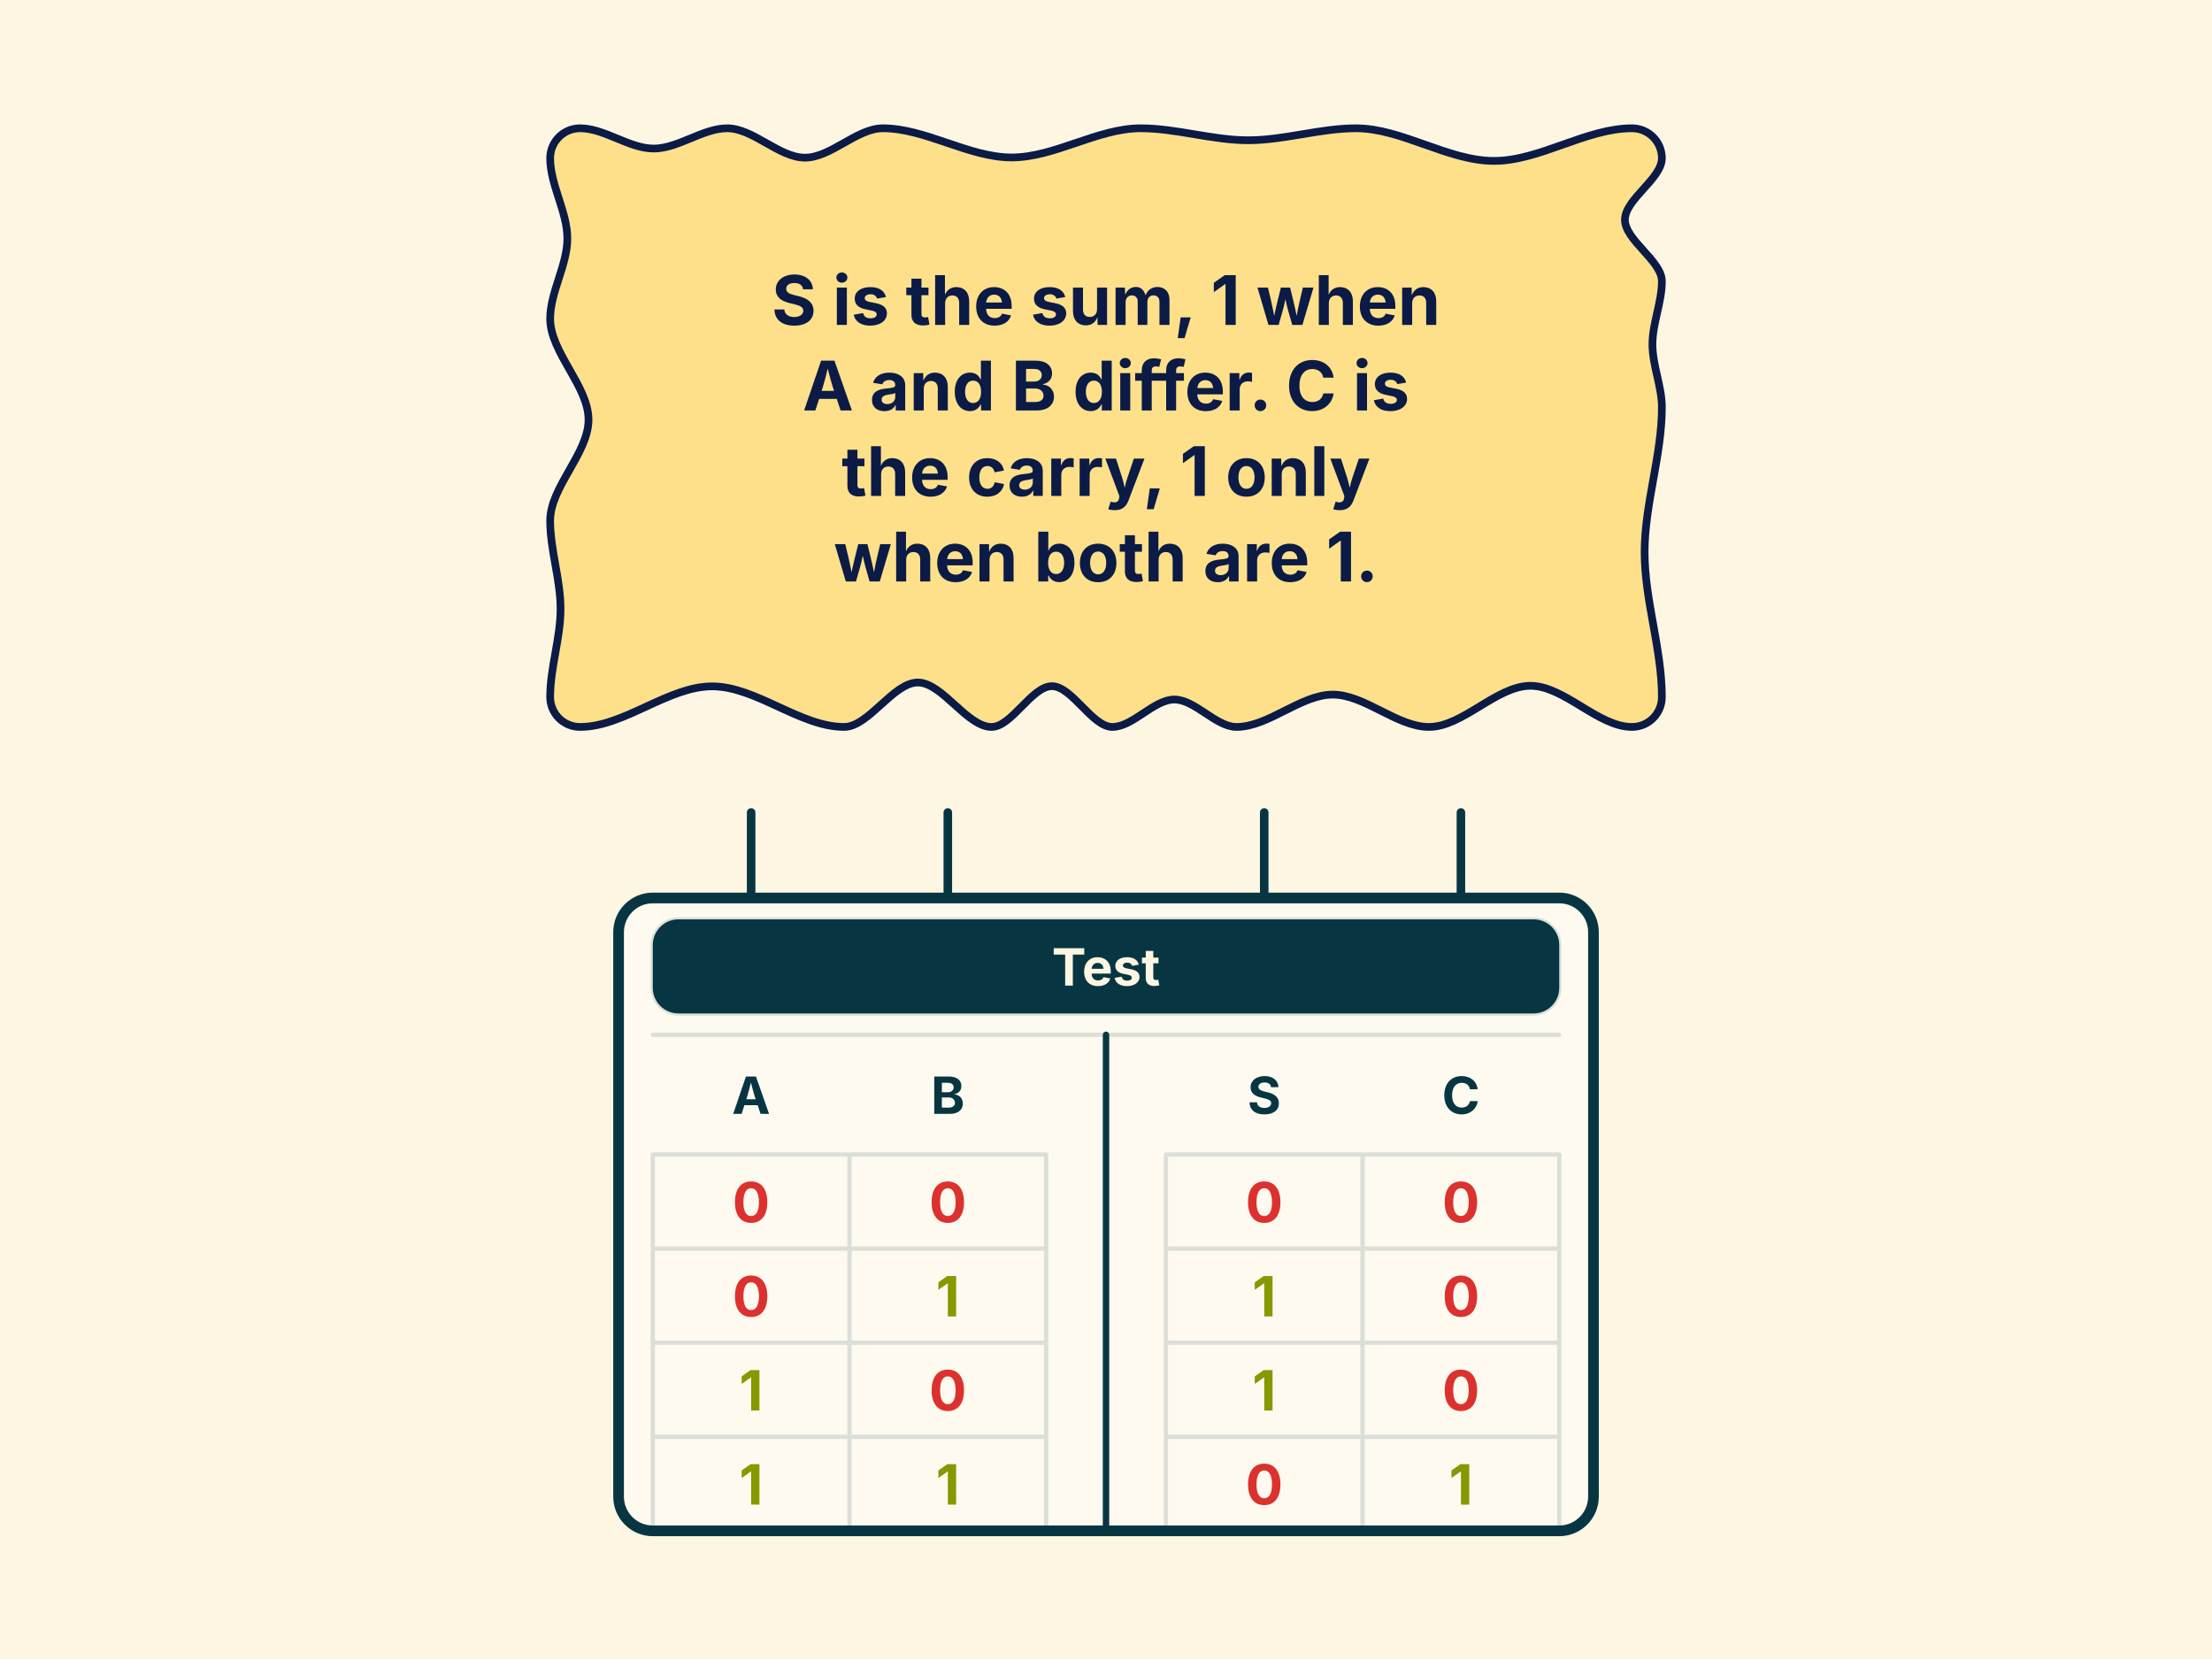
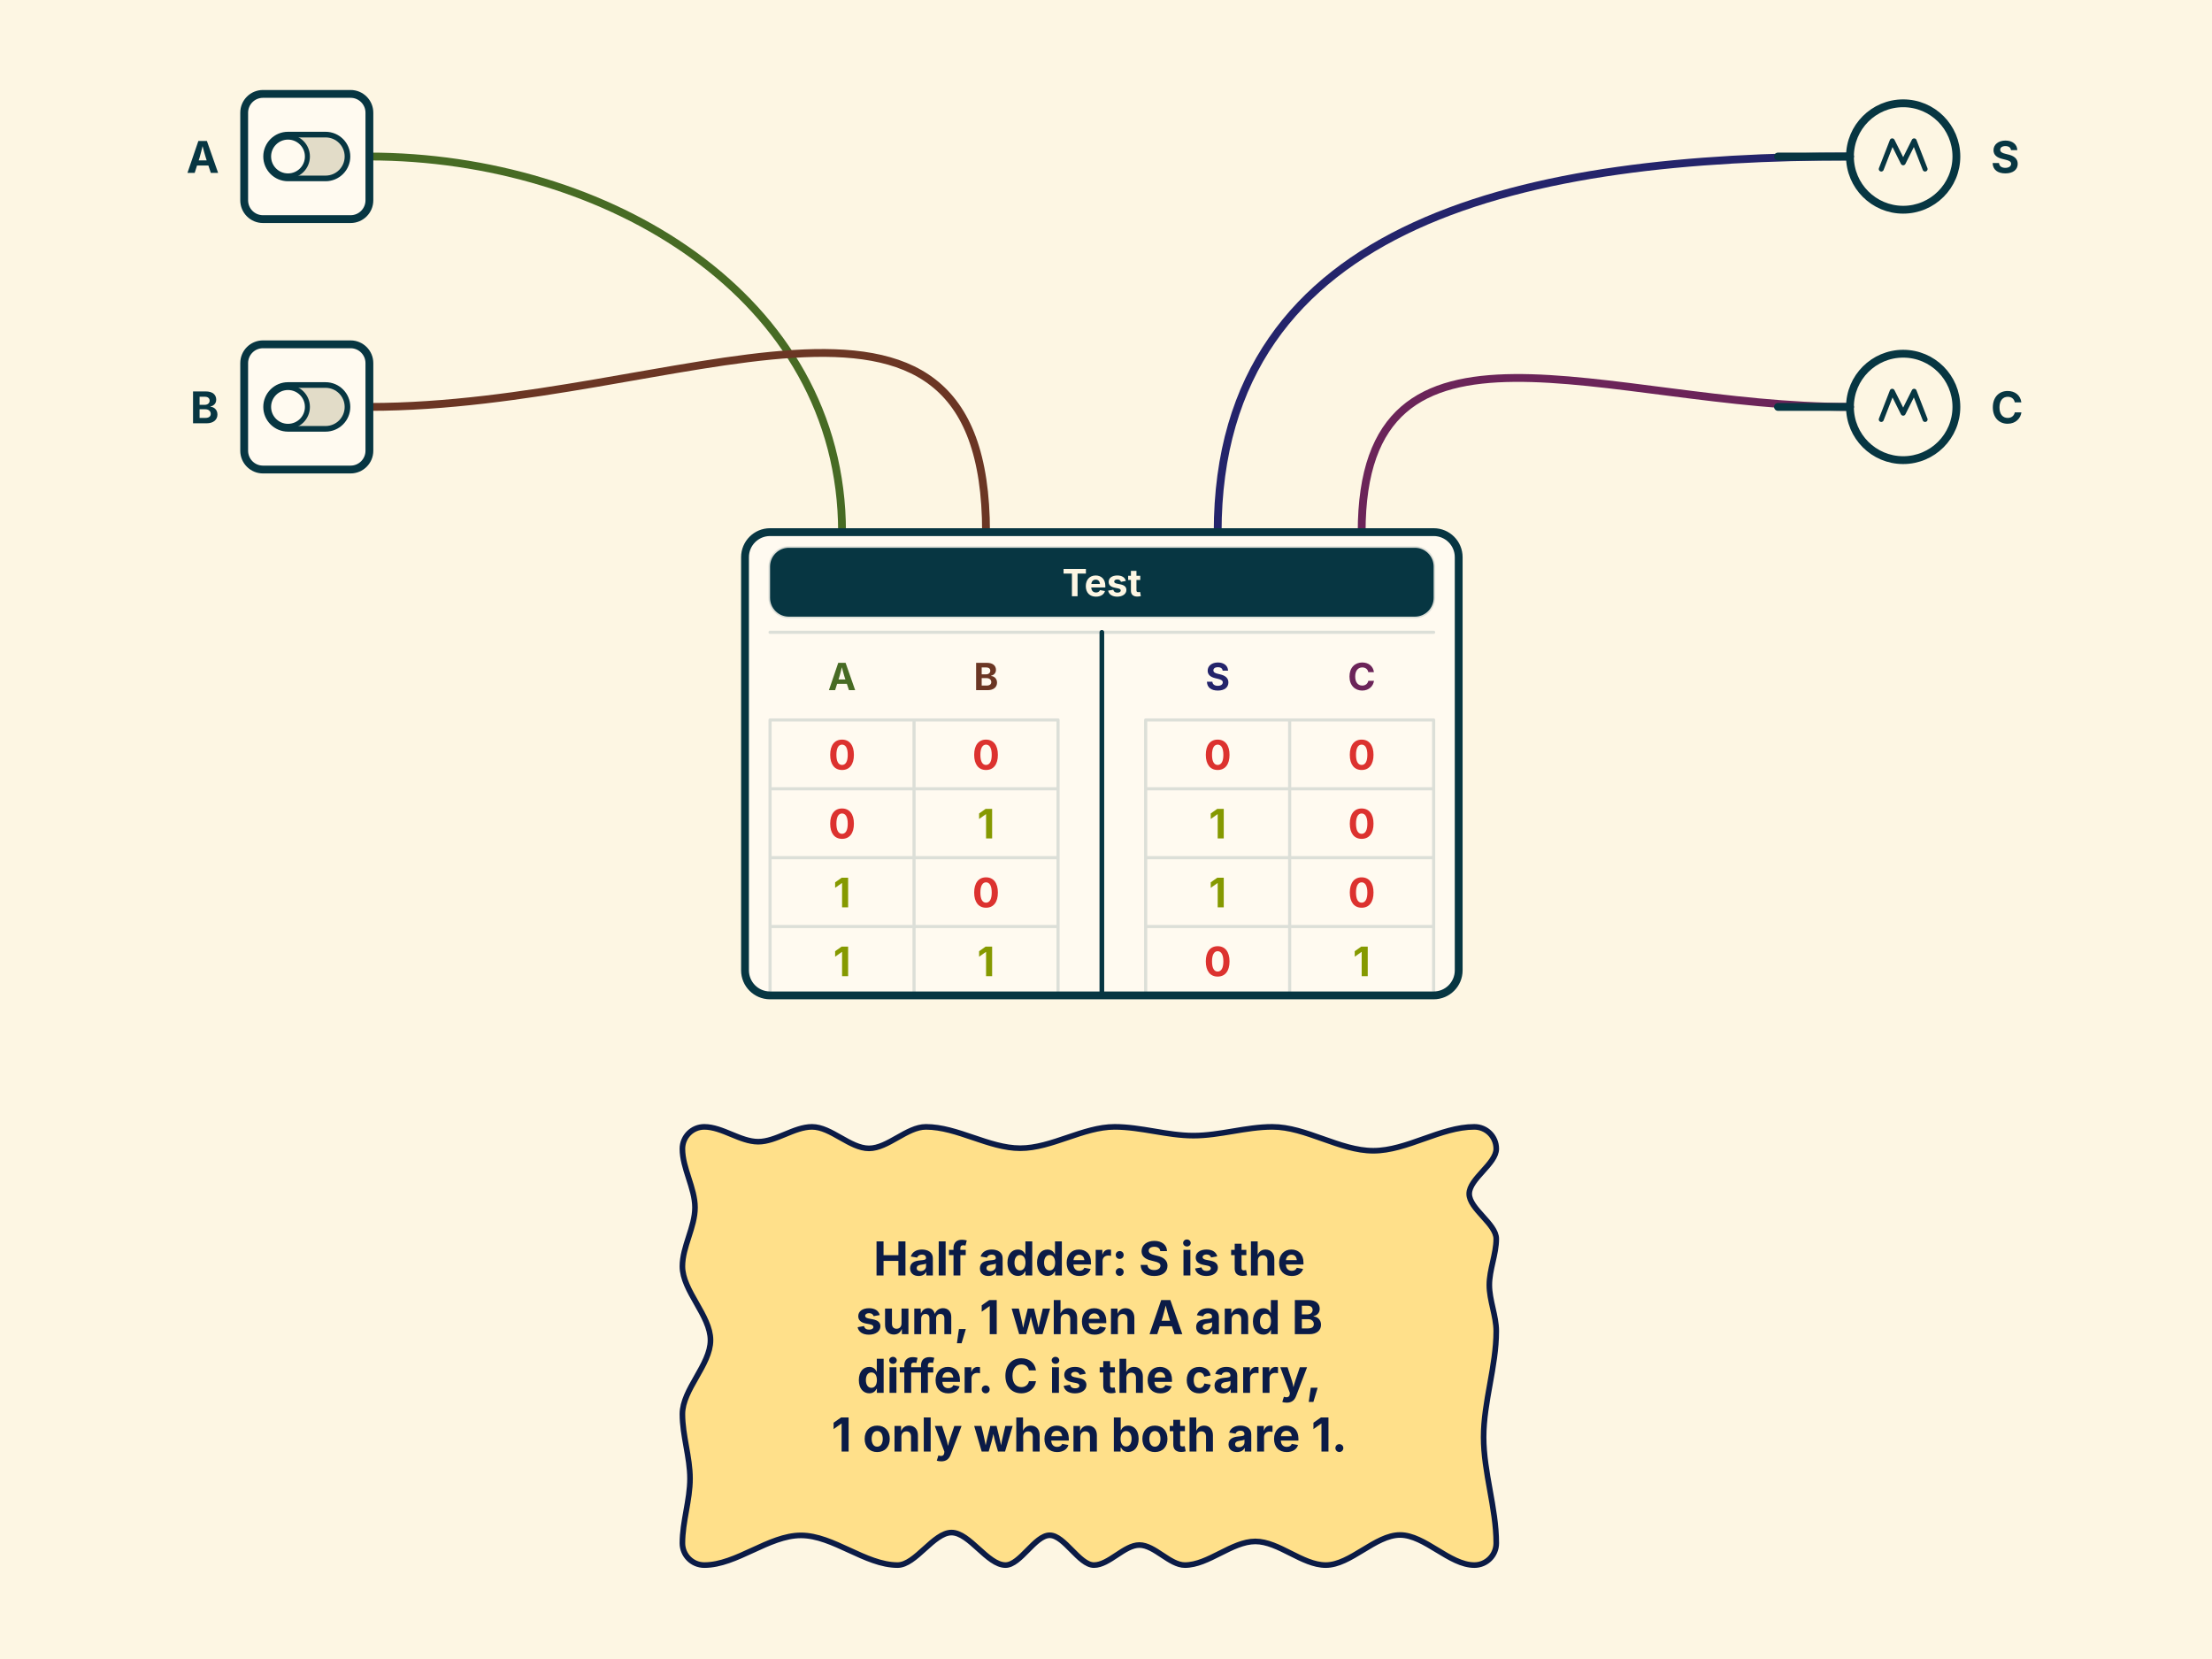
- <svg xmlns="http://www.w3.org/2000/svg" viewBox="-144.67 -210 517.33 388" width="517.33" height="388" font-family="Inter, 'Segoe UI', system-ui, -apple-system, sans-serif" stroke-linejoin="round" stroke-linecap="round">
-   <rect x="-144.67" y="-210" width="517.33" height="388" fill="#fdf6e3" />
+ <svg xmlns="http://www.w3.org/2000/svg" viewBox="-238.01 -170 706.67 530" width="706.67" height="530" font-family="Inter, 'Segoe UI', system-ui, -apple-system, sans-serif" stroke-linejoin="round" stroke-linecap="round">
+   <rect x="-238.01" y="-170" width="706.67" height="530" fill="#fdf6e3" />
+   <path d="M-120 -120C-44.5 -120 31 -75.5 31 0" fill="none" stroke="hsl(90, 50%, 28%)" stroke-width="2.5" />
+   <path d="M-120 -40C-21.5 -40 77 -98.5 77 0" fill="none" stroke="hsl(15, 50%, 28%)" stroke-width="2.5" />
+   <path d="M353 -120C252 -120 151 -101 151 0" fill="none" stroke="hsl(240, 50%, 28%)" stroke-width="2.5" />
+   <path d="M353 -40C275 -40 197 -78 197 0" fill="none" stroke="hsl(315, 50%, 28%)" stroke-width="2.5" />
  <g transform="matrix(1 0 0 1 0 0)">
    <path d="M8 0H220A8 8 0 0 1 228 8V140A8 8 0 0 1 220 148H8A8 8 0 0 1 0 140V8A8 8 0 0 1 8 0Z" fill="#fffaf0" stroke="#073642" stroke-width="2.5" />
-     <path d="M31 0V-20M77 0V-20M151 0V-20M197 0V-20" fill="none" stroke="#073642" stroke-width="2" />
    <text x="31" y="71" font-size="13" font-weight="700" fill="#dc322f" text-anchor="middle" dominant-baseline="middle">0</text>
    <text x="77" y="71" font-size="13" font-weight="700" fill="#dc322f" text-anchor="middle" dominant-baseline="middle">0</text>
    <text x="151" y="71" font-size="13" font-weight="700" fill="#dc322f" text-anchor="middle" dominant-baseline="middle">0</text>
    <text x="197" y="71" font-size="13" font-weight="700" fill="#dc322f" text-anchor="middle" dominant-baseline="middle">0</text>
    <text x="31" y="93" font-size="13" font-weight="700" fill="#dc322f" text-anchor="middle" dominant-baseline="middle">0</text>
    <text x="77" y="93" font-size="13" font-weight="700" fill="#859900" text-anchor="middle" dominant-baseline="middle">1</text>
    <text x="151" y="93" font-size="13" font-weight="700" fill="#859900" text-anchor="middle" dominant-baseline="middle">1</text>
    <text x="197" y="93" font-size="13" font-weight="700" fill="#dc322f" text-anchor="middle" dominant-baseline="middle">0</text>
    <text x="31" y="115" font-size="13" font-weight="700" fill="#859900" text-anchor="middle" dominant-baseline="middle">1</text>
    <text x="77" y="115" font-size="13" font-weight="700" fill="#dc322f" text-anchor="middle" dominant-baseline="middle">0</text>
    <text x="151" y="115" font-size="13" font-weight="700" fill="#859900" text-anchor="middle" dominant-baseline="middle">1</text>
    <text x="197" y="115" font-size="13" font-weight="700" fill="#dc322f" text-anchor="middle" dominant-baseline="middle">0</text>
    <text x="31" y="137" font-size="13" font-weight="700" fill="#859900" text-anchor="middle" dominant-baseline="middle">1</text>
    <text x="77" y="137" font-size="13" font-weight="700" fill="#859900" text-anchor="middle" dominant-baseline="middle">1</text>
    <text x="151" y="137" font-size="13" font-weight="700" fill="#dc322f" text-anchor="middle" dominant-baseline="middle">0</text>
    <text x="197" y="137" font-size="13" font-weight="700" fill="#859900" text-anchor="middle" dominant-baseline="middle">1</text>
    <path d="M8 32H220M8 60H100M8 82H100M8 104H100M8 126H100M8 60V148M100 60V148M128 60H220M128 82H220M128 104H220M128 126H220M128 60V148M220 60V148M54 60V148M174 60V148M114 32V148" fill="none" stroke="rgba(7,54,66,0.14)" stroke-width="1" />
    <path d="M114 32V148" fill="none" stroke="#073642" stroke-width="1.5" />
-     <text x="31" y="46" font-size="12" font-weight="700" fill="#073642" text-anchor="middle" dominant-baseline="middle">A</text>
-     <text x="77" y="46" font-size="12" font-weight="700" fill="#073642" text-anchor="middle" dominant-baseline="middle">B</text>
-     <text x="151" y="46" font-size="12" font-weight="700" fill="#073642" text-anchor="middle" dominant-baseline="middle">S</text>
-     <text x="197" y="46" font-size="12" font-weight="700" fill="#073642" text-anchor="middle" dominant-baseline="middle">C</text>
+     <text x="31" y="46" font-size="12" font-weight="700" fill="hsl(90, 50%, 28%)" text-anchor="middle" dominant-baseline="middle">A</text>
+     <text x="77" y="46" font-size="12" font-weight="700" fill="hsl(15, 50%, 28%)" text-anchor="middle" dominant-baseline="middle">B</text>
+     <text x="151" y="46" font-size="12" font-weight="700" fill="hsl(240, 50%, 28%)" text-anchor="middle" dominant-baseline="middle">S</text>
+     <text x="197" y="46" font-size="12" font-weight="700" fill="hsl(315, 50%, 28%)" text-anchor="middle" dominant-baseline="middle">C</text>
    <path d="M14 5H214A6 6 0 0 1 220 11V21A6 6 0 0 1 214 27H14A6 6 0 0 1 8 21V11A6 6 0 0 1 14 5Z" fill="#073642" stroke="rgba(7,54,66,0.14)" stroke-width="1" />
    <text x="114" y="16" font-size="12" font-weight="700" fill="#fdf6e3" text-anchor="middle" dominant-baseline="middle">Test</text>
  </g>
-   <g transform="matrix(1 0 0 1 -16 -180)">
+   <g transform="matrix(1 0 0 1 -160 -140)">
+     <path d="M6 0H34A6 6 0 0 1 40 6V34A6 6 0 0 1 34 40H6A6 6 0 0 1 0 34V6A6 6 0 0 1 6 0Z" fill="#fffaf0" stroke="#073642" stroke-width="2.5" />
+     <path d="M14 13H26A7 7 0 0 1 33 20V20A7 7 0 0 1 26 27H14A7 7 0 0 1 7 20V20A7 7 0 0 1 14 13Z" fill="#e2dcc8" />
+     <path d="M19.8 20A5.8 5.8 0 1 1 8.2 20A5.8 5.8 0 1 1 19.8 20Z" fill="hsl(90, 95%, 47%)" />
+     <path d="M14 13H26A7 7 0 0 1 33 20V20A7 7 0 0 1 26 27H14A7 7 0 0 1 7 20V20A7 7 0 0 1 14 13Z" fill="none" stroke="#073642" stroke-width="1.8" />
+     <path d="M20.2 20A6.2 6.2 0 1 1 7.8 20A6.2 6.2 0 1 1 20.2 20Z" fill="#fffaf0" stroke="#073642" stroke-width="1.6" />
+   </g>
+   <g transform="matrix(1 0 0 1 -160 -60)">
+     <path d="M6 0H34A6 6 0 0 1 40 6V34A6 6 0 0 1 34 40H6A6 6 0 0 1 0 34V6A6 6 0 0 1 6 0Z" fill="#fffaf0" stroke="#073642" stroke-width="2.5" />
+     <path d="M14 13H26A7 7 0 0 1 33 20V20A7 7 0 0 1 26 27H14A7 7 0 0 1 7 20V20A7 7 0 0 1 14 13Z" fill="#e2dcc8" />
+     <path d="M19.8 20A5.8 5.8 0 1 1 8.2 20A5.8 5.8 0 1 1 19.8 20Z" fill="hsl(15, 95%, 47%)" />
+     <path d="M14 13H26A7 7 0 0 1 33 20V20A7 7 0 0 1 26 27H14A7 7 0 0 1 7 20V20A7 7 0 0 1 14 13Z" fill="none" stroke="#073642" stroke-width="1.8" />
+     <path d="M20.2 20A6.2 6.2 0 1 1 7.8 20A6.2 6.2 0 1 1 20.2 20Z" fill="#fffaf0" stroke="#073642" stroke-width="1.6" />
+   </g>
+   <g transform="matrix(1 0 0 1 350 -140)">
+     <path d="M-20 20H3" fill="none" stroke="#073642" stroke-width="2.5" />
+     <path d="M20 3H20A17 17 0 0 1 37 20V20A17 17 0 0 1 20 37H20A17 17 0 0 1 3 20V20A17 17 0 0 1 20 3Z" fill="none" stroke="#073642" stroke-width="2.5" />
+     <path d="M13 24L16.5 15L20 22L23.5 15L27 24" fill="none" stroke="#073642" stroke-width="1.6" />
+   </g>
+   <g transform="matrix(1 0 0 1 350 -60)">
+     <path d="M-20 20H3" fill="none" stroke="#073642" stroke-width="2.5" />
+     <path d="M20 3H20A17 17 0 0 1 37 20V20A17 17 0 0 1 20 37H20A17 17 0 0 1 3 20V20A17 17 0 0 1 20 3Z" fill="none" stroke="#073642" stroke-width="2.5" />
+     <path d="M13 24L16.5 15L20 22L23.5 15L27 24" fill="none" stroke="#073642" stroke-width="1.6" />
+   </g>
+   <g transform="matrix(1 0 0 1 -20 190)">
    <path d="M7 0C12.74 0 18.47 4.74 24.21 4.74C29.94 4.74 35.68 0 41.41 0C47.48 0 53.54 6.87 59.6 6.87C65.66 6.87 71.72 0 77.79 0C87.83 0 97.88 6.82 107.93 6.82C117.98 6.82 128.03 0 138.08 0C146.48 0 154.87 2.8 163.26 2.8C171.66 2.8 180.05 0 188.45 0C199.2 0 209.96 7.63 220.72 7.63C231.48 7.63 242.24 0 253 0C256.87 0 260 3.13 260 7C260 11.8 251.36 16.59 251.36 21.39C251.36 26.19 260 30.98 260 35.78C260 40.69 257.79 45.61 257.79 50.52C257.79 55.44 260 60.35 260 65.26C260 76.55 255.96 87.84 255.96 99.13C255.96 110.42 260 121.71 260 133C260 136.87 256.87 140 253 140C245.09 140 237.18 130.38 229.26 130.38C221.35 130.38 213.44 140 205.53 140C198.03 140 190.53 132.44 183.03 132.44C175.52 132.44 168.02 140 160.52 140C155.68 140 150.84 133.59 145.99 133.59C141.15 133.59 136.31 140 131.47 140C126.76 140 122.05 130.47 117.34 130.47C112.63 130.47 107.93 140 103.22 140C97.47 140 91.73 129.61 85.98 129.61C80.24 129.61 74.49 140 68.75 140C58.46 140 48.17 130.51 37.87 130.51C27.58 130.51 17.29 140 7 140C3.13 140 0 136.87 0 133C0 126.12 2.43 119.25 2.43 112.37C2.43 105.5 0 98.62 0 91.75C0 83.88 8.97 76.01 8.97 68.15C8.97 60.28 0 52.41 0 44.54C0 38.29 4.02 32.03 4.02 25.77C4.02 19.51 0 13.26 0 7C0 3.13 3.13 0 7 0Z" fill="#ffe08a" stroke="#0b1b46" stroke-width="1.8" />
-     <text x="130" y="40" font-size="16" font-weight="700" fill="#0b1b46" text-anchor="middle" dominant-baseline="middle">S is the sum, 1 when</text>
-     <text x="130" y="60" font-size="16" font-weight="700" fill="#0b1b46" text-anchor="middle" dominant-baseline="middle">A and B differ. C is</text>
-     <text x="130" y="80" font-size="16" font-weight="700" fill="#0b1b46" text-anchor="middle" dominant-baseline="middle">the carry, 1 only</text>
-     <text x="130" y="100" font-size="16" font-weight="700" fill="#0b1b46" text-anchor="middle" dominant-baseline="middle">when both are 1.</text>
+     <text x="130" y="41.875" font-size="15" font-weight="700" fill="#0b1b46" text-anchor="middle" dominant-baseline="middle">Half adder: S is the</text>
+     <text x="130" y="60.625" font-size="15" font-weight="700" fill="#0b1b46" text-anchor="middle" dominant-baseline="middle">sum, 1 when A and B</text>
+     <text x="130" y="79.375" font-size="15" font-weight="700" fill="#0b1b46" text-anchor="middle" dominant-baseline="middle">differ. C is the carry,</text>
+     <text x="130" y="98.125" font-size="15" font-weight="700" fill="#0b1b46" text-anchor="middle" dominant-baseline="middle">1 only when both are 1.</text>
  </g>
+   <text x="-168" y="-120" font-size="14" font-weight="700" fill="#073642" text-anchor="end" dominant-baseline="middle">A</text>
+   <text x="-168" y="-40" font-size="14" font-weight="700" fill="#073642" text-anchor="end" dominant-baseline="middle">B</text>
+   <text x="398" y="-120" font-size="14" font-weight="700" fill="#073642" text-anchor="start" dominant-baseline="middle">S</text>
+   <text x="398" y="-40" font-size="14" font-weight="700" fill="#073642" text-anchor="start" dominant-baseline="middle">C</text>
</svg>
